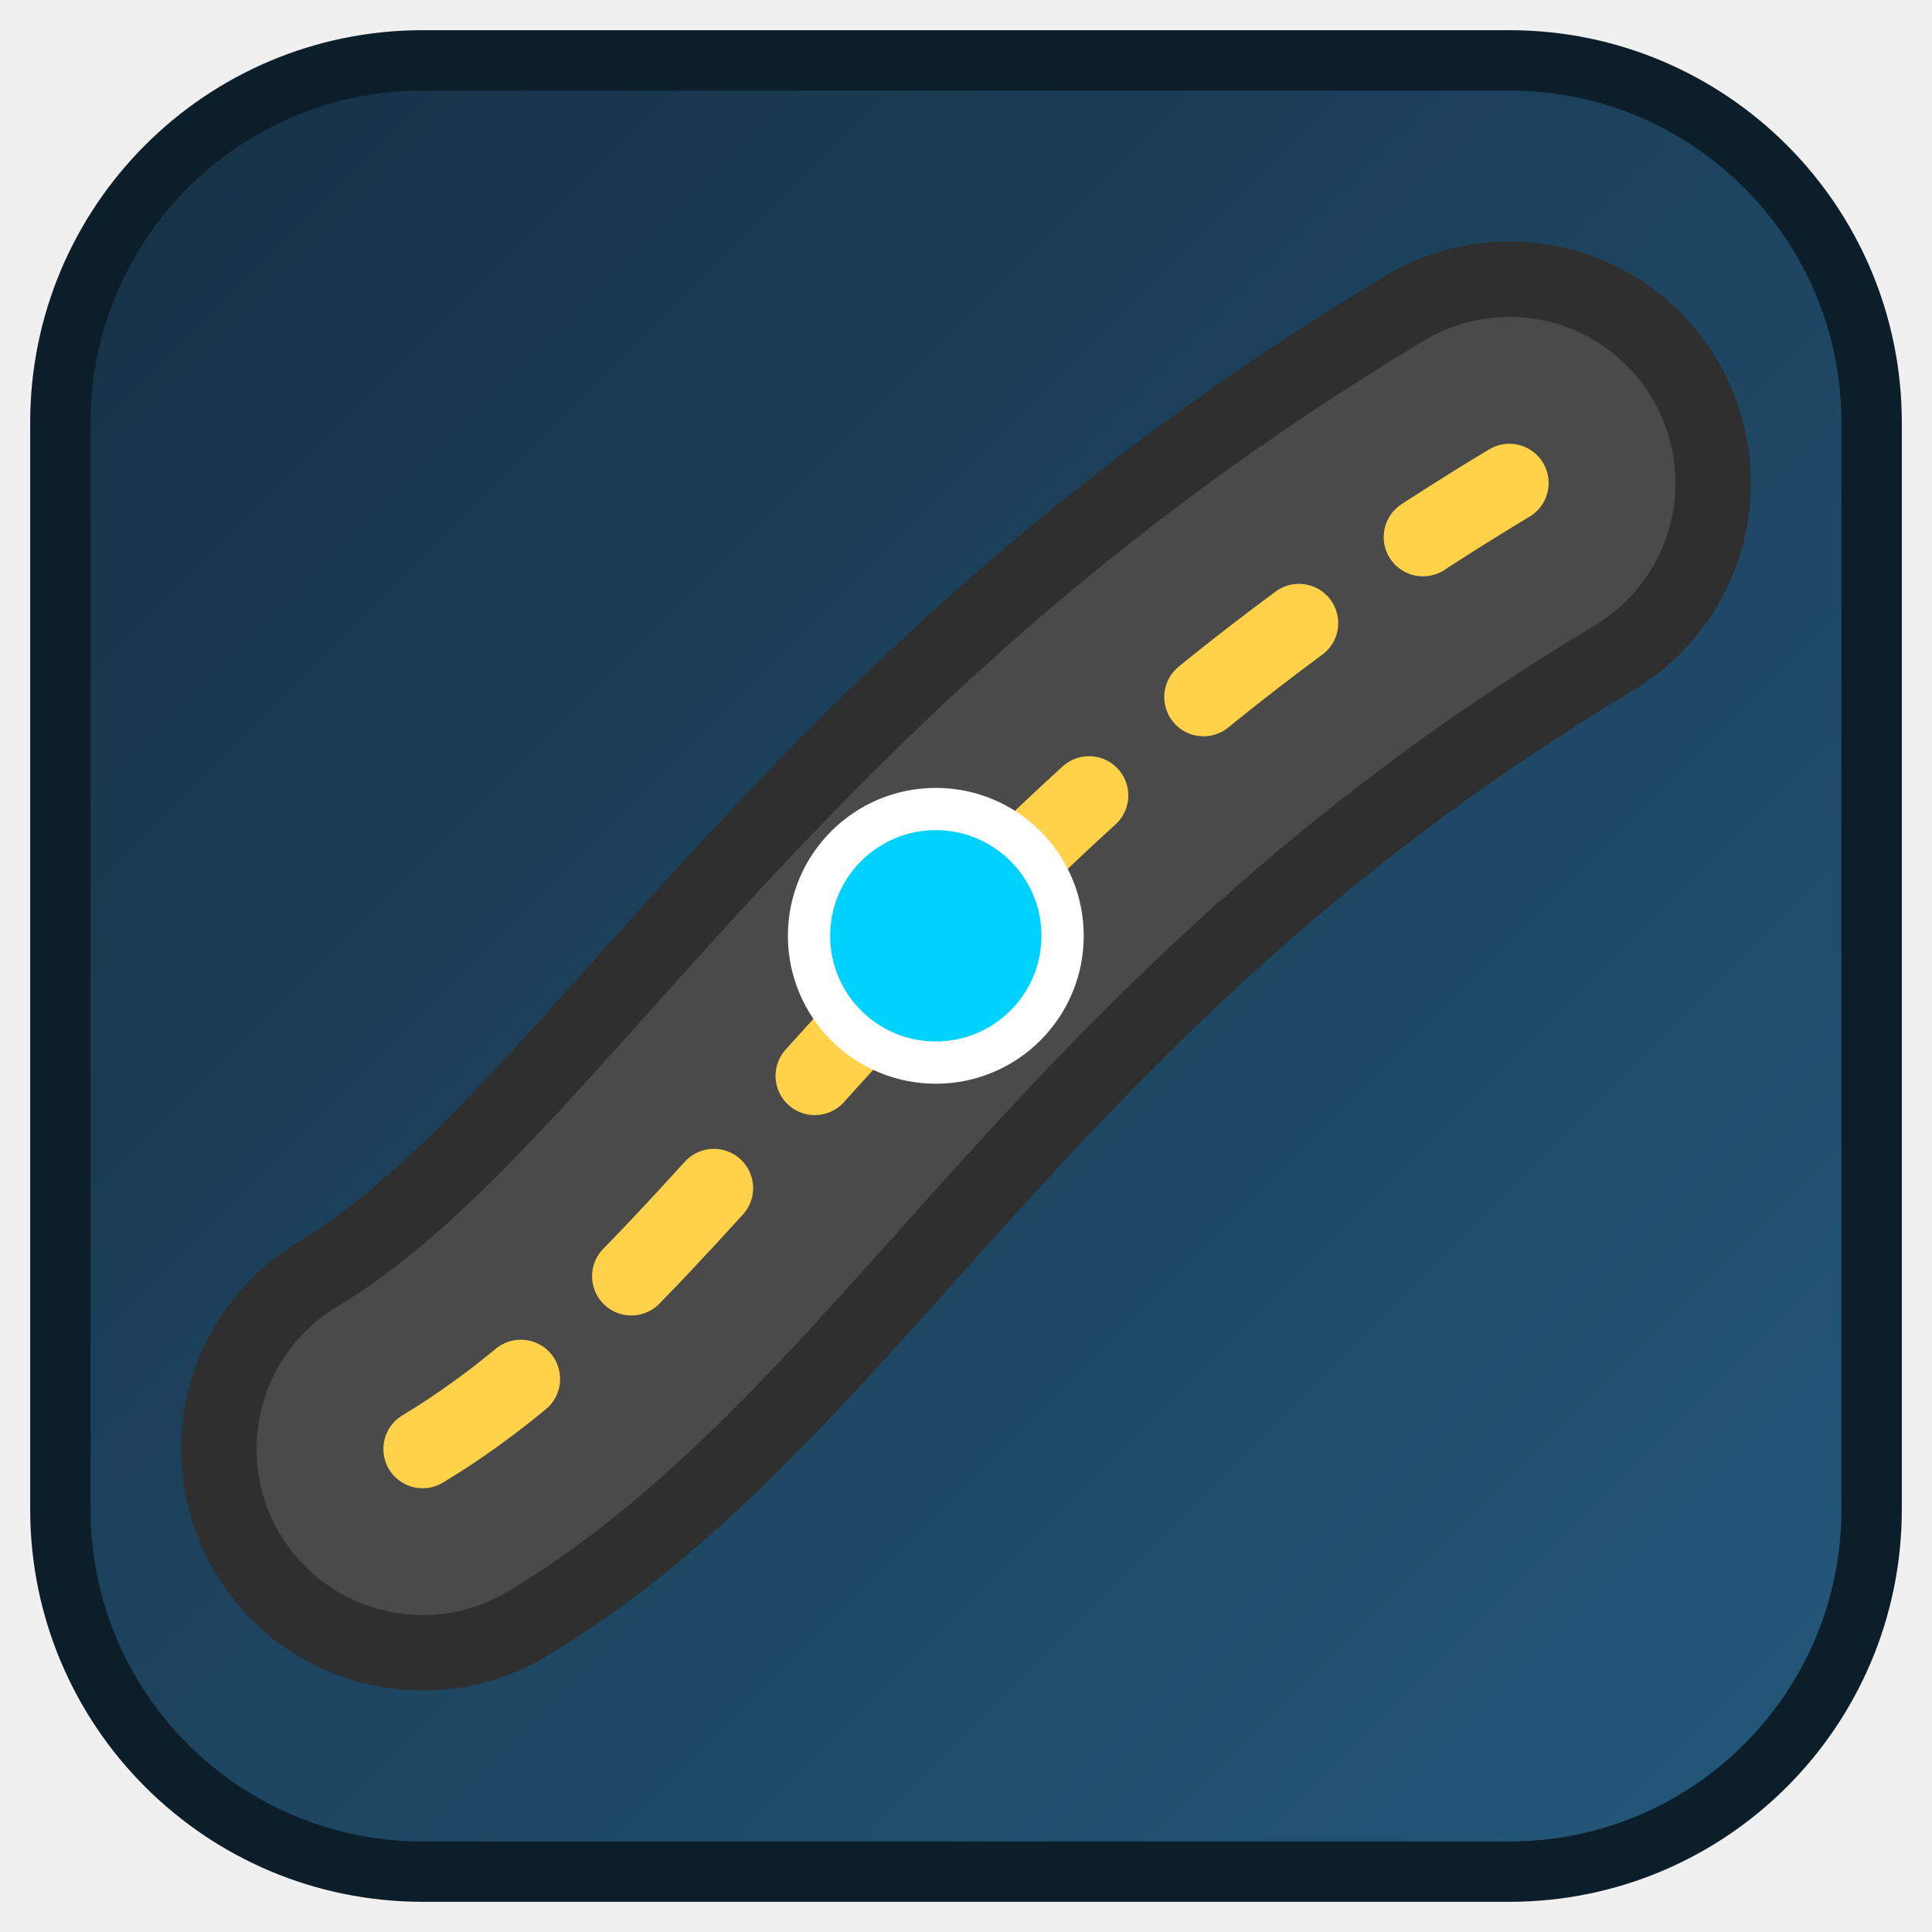
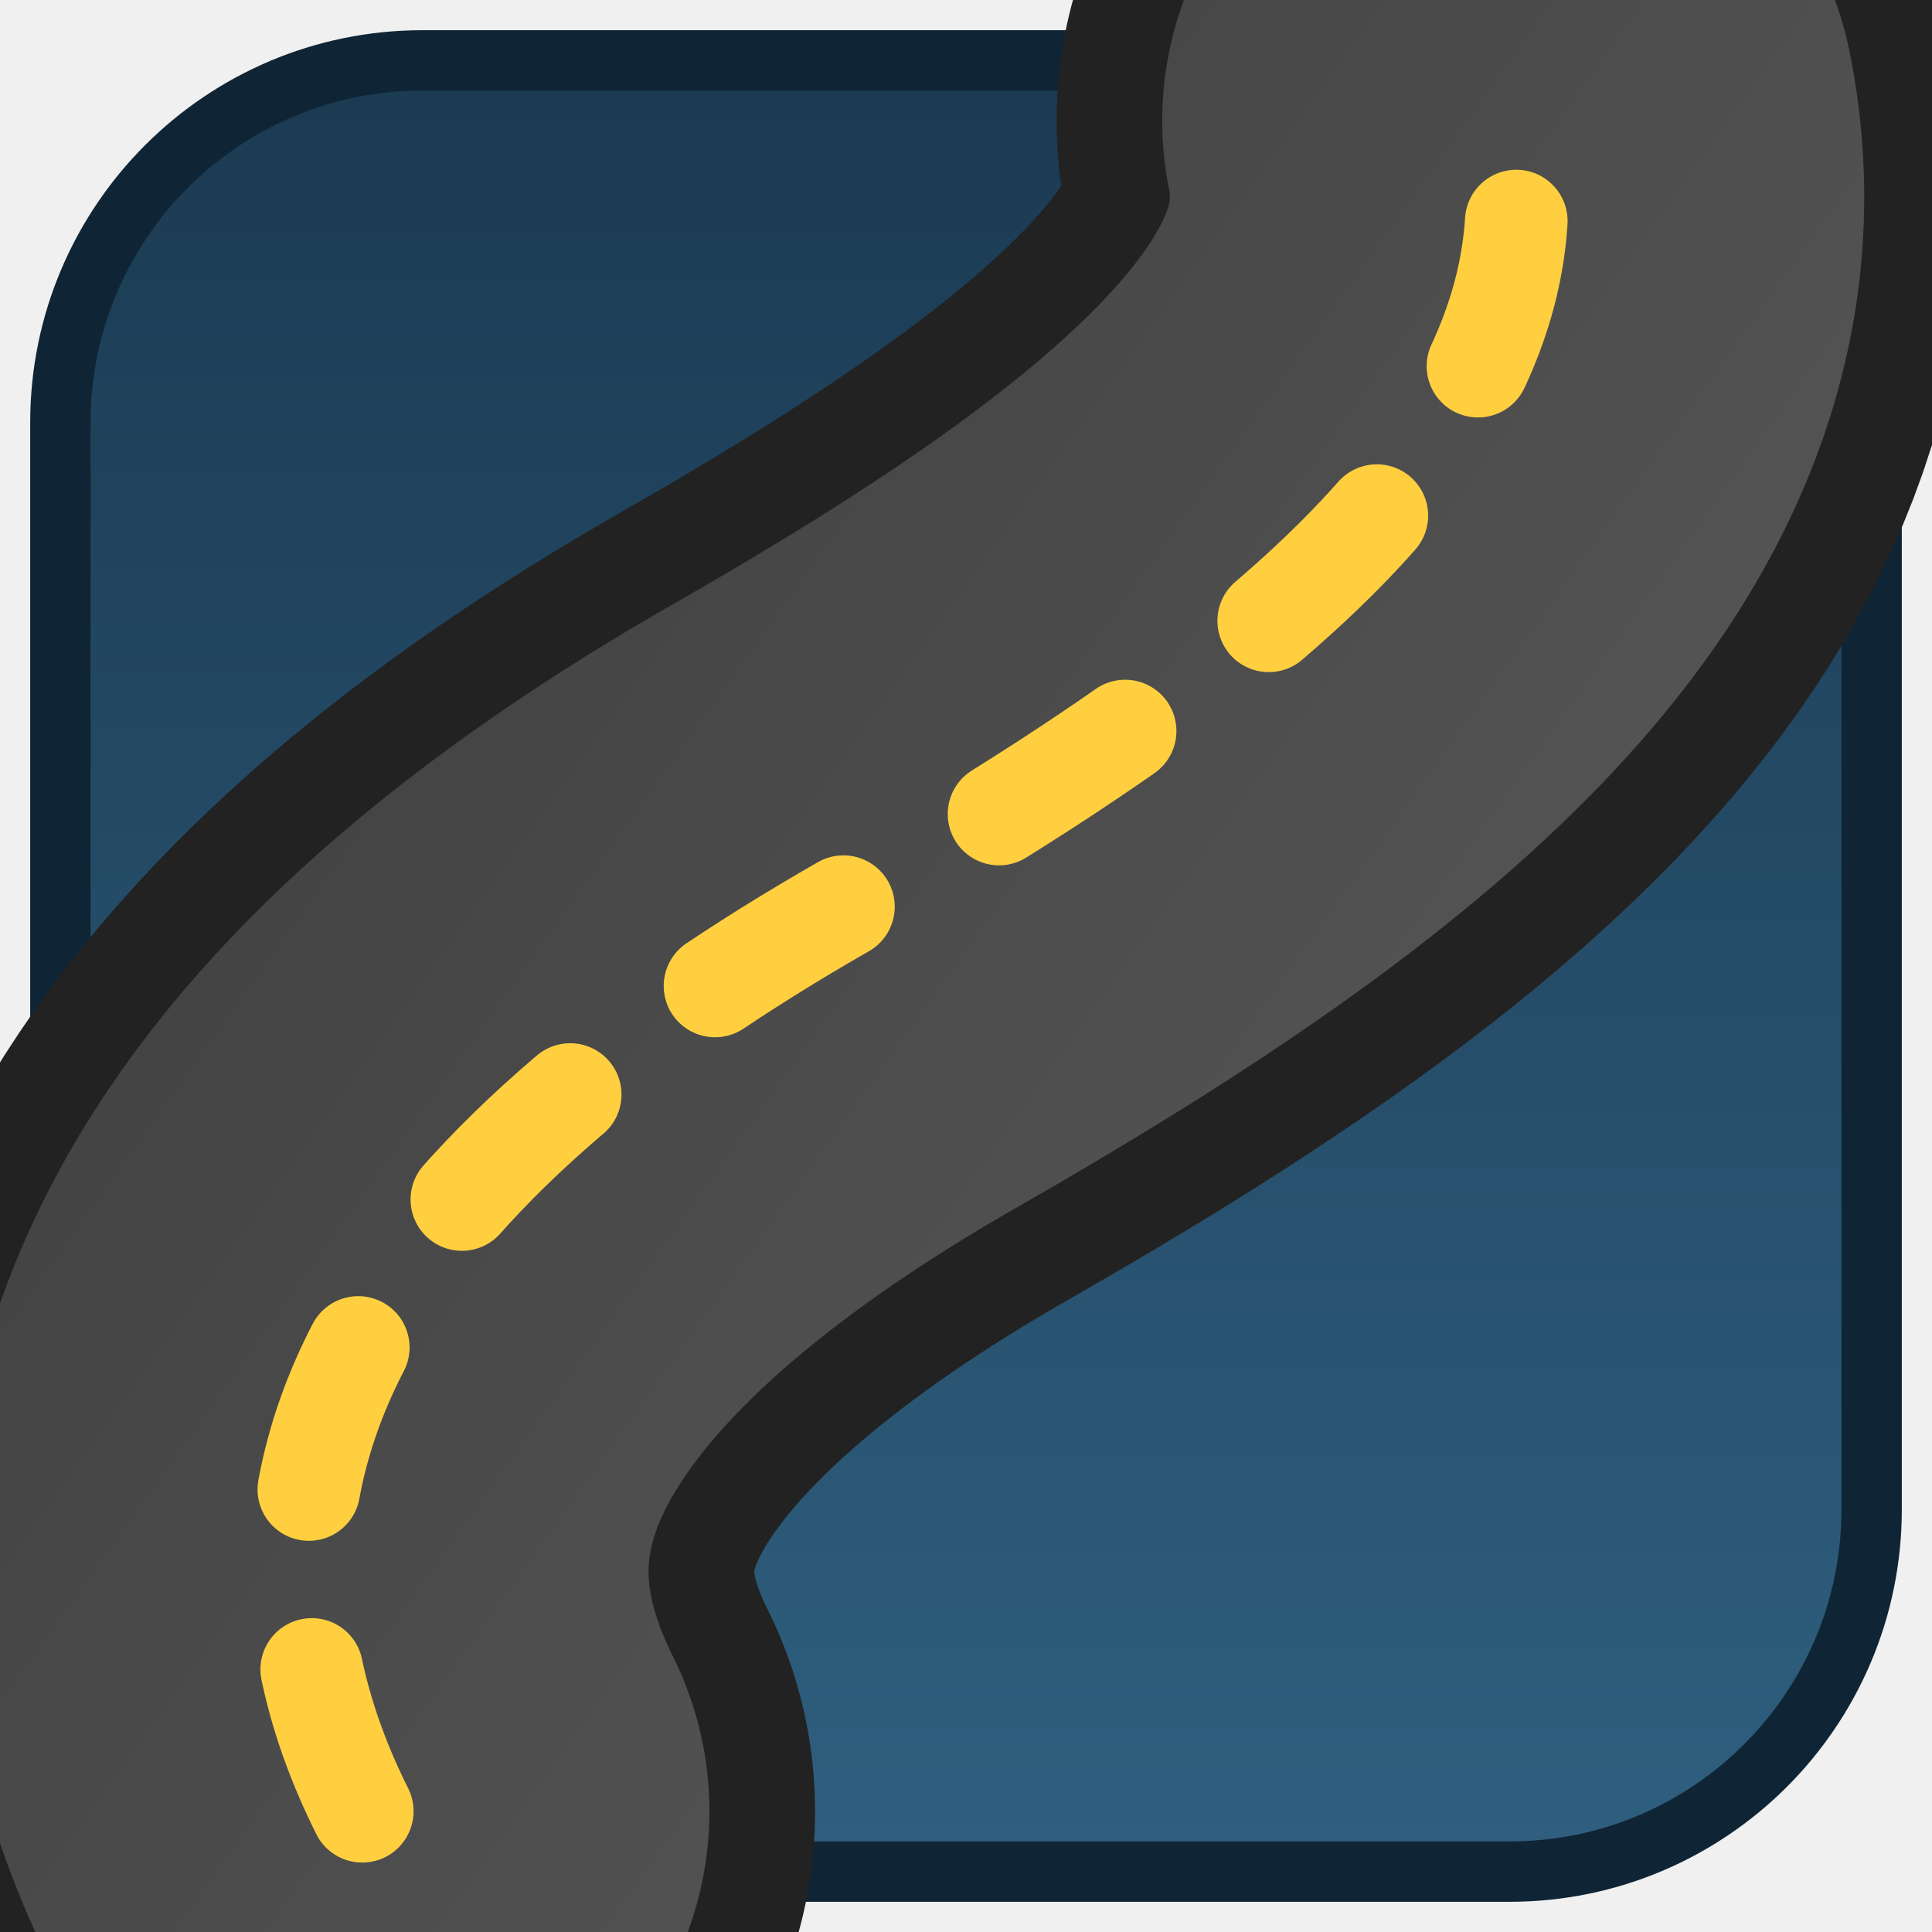
<svg xmlns="http://www.w3.org/2000/svg" width="64" height="64" viewBox="0 0 64 64" version="1.1">
  <defs>
-     <linearGradient id="bg" x1="0" y1="0" x2="1" y2="1">
-       <stop offset="0%" stop-color="#163044" />
-       <stop offset="100%" stop-color="#24587b" />
+     <linearGradient id="bg" x1="0" y1="0" x2="0" y2="1">
+       <stop offset="0%" stop-color="#1b3a52" />
+       <stop offset="100%" stop-color="#2f5f7f" />
+     </linearGradient>
+     <linearGradient id="road" x1="0" y1="0" x2="1" y2="1">
+       <stop offset="0%" stop-color="#3e3e3e" />
+       <stop offset="100%" stop-color="#5a5a5a" />
    </linearGradient>
  </defs>
-   <rect x="2" y="2" width="60" height="60" rx="12" ry="12" fill="url(#bg)" stroke="#0d1e2b" stroke-width="2" />
-   <path d="M14 48 C 24 42, 30 28, 50 16" fill="none" stroke="#2f2f2f" stroke-width="16" stroke-linecap="round" />
-   <path d="M14 48 C 24 42, 30 28, 50 16" fill="none" stroke="#4a4a4a" stroke-width="11" stroke-linecap="round" />
-   <path d="M14 48 C 24 42, 30 28, 50 16" fill="none" stroke="#ffd24a" stroke-width="2.6" stroke-linecap="round" stroke-dasharray="4 5" />
-   <circle cx="31" cy="31" r="4.2" fill="#00d2ff" stroke="#ffffff" stroke-width="1.4" />
+   <rect x="2" y="2" width="60" height="60" rx="12" ry="12" fill="url(#bg)" stroke="#0f2536" stroke-width="2" />
+   <path d="M12 60 C 6 48, 14 38, 28 30 C 42 22, 52 14, 50 4" fill="none" stroke="#222222" stroke-width="30" stroke-linecap="round" stroke-linejoin="round" />
+   <path d="M12 60 C 6 48, 14 38, 28 30 C 42 22, 52 14, 50 4" fill="none" stroke="url(#road)" stroke-width="23" stroke-linecap="round" stroke-linejoin="round" />
+   <path d="M12 60 C 6 48, 14 38, 28 30 C 42 22, 52 14, 50 4" fill="none" stroke="#ffcf40" stroke-width="3.4" stroke-linecap="round" stroke-dasharray="5 6" />
</svg>
